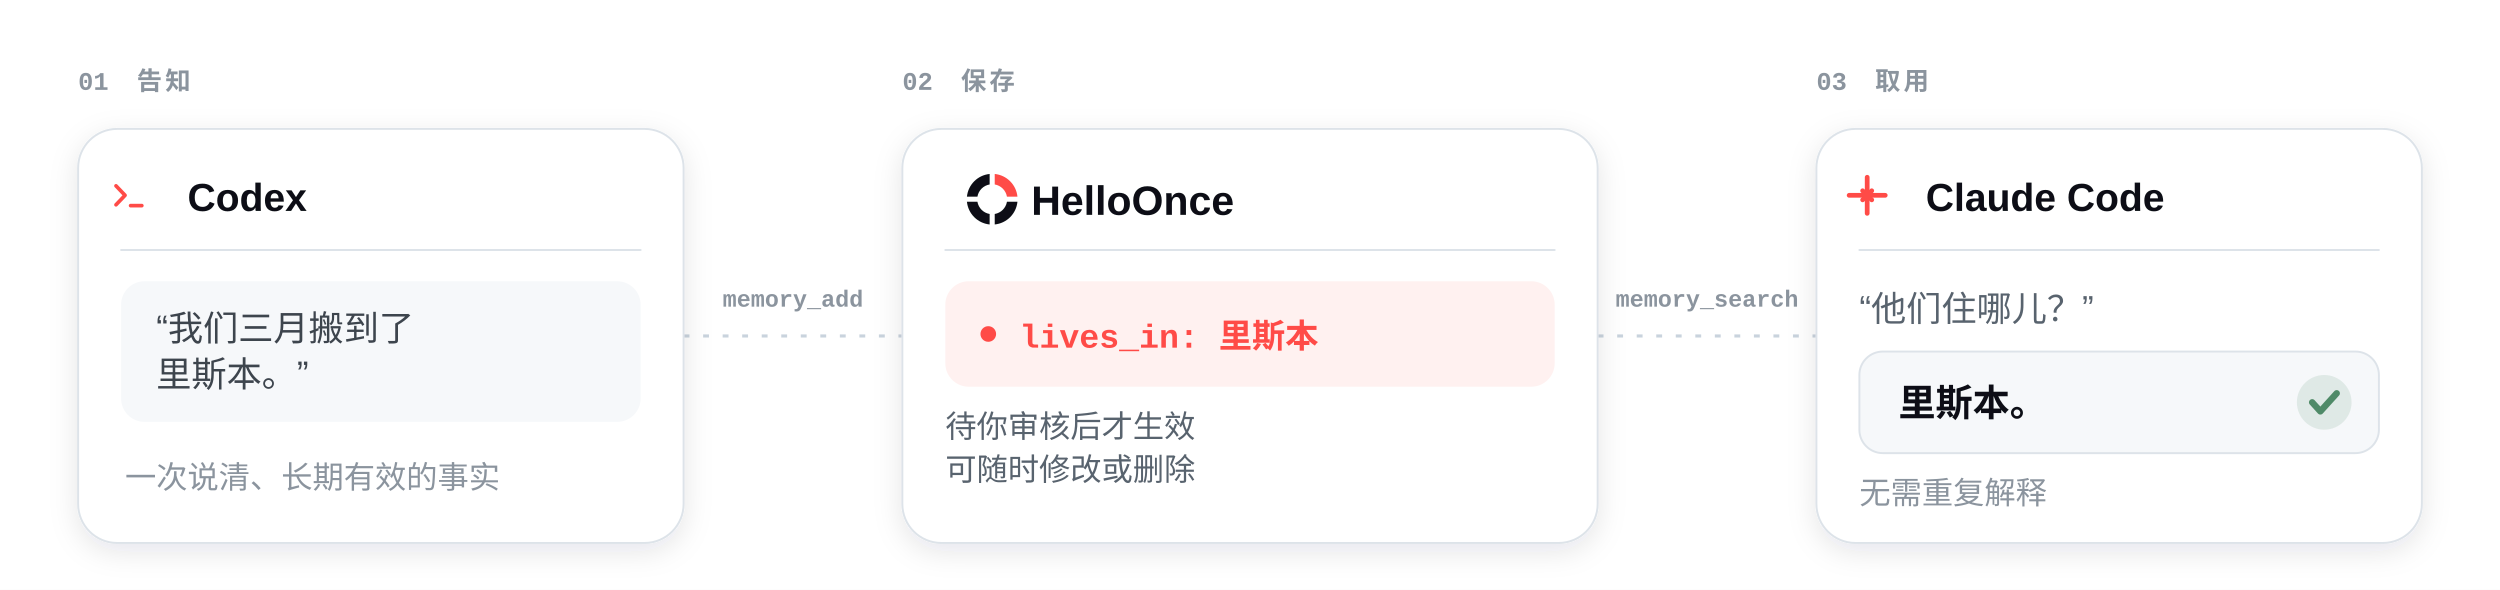
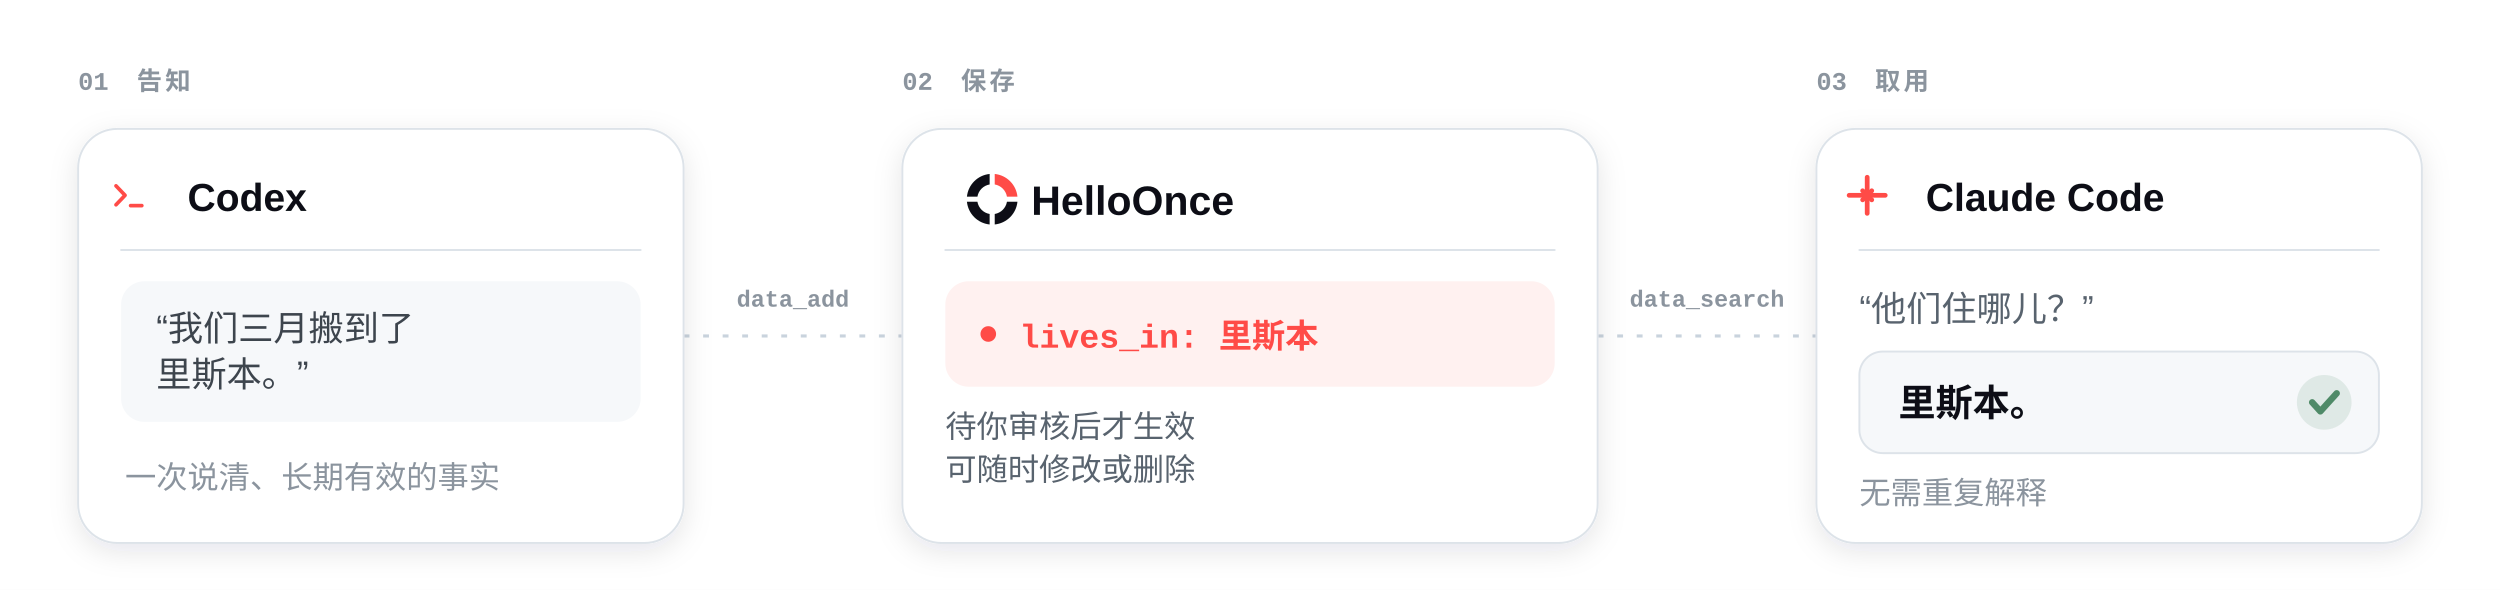
- <svg xmlns="http://www.w3.org/2000/svg" viewBox="0 0 1280 302" width="1280" height="302" role="img" aria-label="告诉 Codex 的一条事实被保存为待审核的本机记忆，之后 Claude Code 可以直接答出，用户无需重复解释。">
+ <svg xmlns="http://www.w3.org/2000/svg" viewBox="0 0 1280 302" width="1280" height="302" role="img" aria-label="告诉 Codex 的一条事实作为一条待审核的记录存进私有数据库，之后 Claude Code 可以直接答出，用户无需重复解释。">
  <defs>
    <radialGradient id="halo" cx="50%" cy="50%" r="50%">
      <stop offset="0" stop-color="#FF7A70" stop-opacity=".55" />
      <stop offset=".45" stop-color="#FF7A70" stop-opacity=".18" />
      <stop offset="1" stop-color="#FF7A70" stop-opacity="0" />
    </radialGradient>
    <linearGradient id="cardGrad" x1="0" y1="0" x2="0" y2="1">
      <stop offset="0" stop-color="#FFFFFF" />
      <stop offset="1" stop-color="#FFFFFF" />
    </linearGradient>
    <linearGradient id="cardAltGrad" x1="0" y1="0" x2="0" y2="1">
      <stop offset="0" stop-color="#F6F8FA" />
      <stop offset="1" stop-color="#F6F8FA" />
    </linearGradient>
    <filter id="soft" x="-30%" y="-30%" width="160%" height="180%">
      <feDropShadow dx="0" dy="8" stdDeviation="14" flood-color="rgba(31,35,40,.13)" flood-opacity="1" />
    </filter>
    <filter id="softSm" x="-30%" y="-30%" width="160%" height="180%">
      <feDropShadow dx="0" dy="4" stdDeviation="7" flood-color="rgba(31,35,40,.13)" flood-opacity=".8" />
    </filter>
  </defs>
  <style>
  .s{font-family:-apple-system, BlinkMacSystemFont, 'Segoe UI Variable Display', 'Segoe UI', 'Helvetica Neue', Arial, 'Microsoft YaHei', 'PingFang SC', 'Hiragino Sans GB', 'Noto Sans CJK SC', sans-serif}
  .m{font-family:ui-monospace, SFMono-Regular, 'SF Mono', Menlo, Consolas, 'Liberation Mono', 'Microsoft YaHei', monospace}
  .rise{opacity:0;animation:rise .9s cubic-bezier(.16,.84,.32,1) both}
  @keyframes rise{from{opacity:0;transform:translateY(14px);filter:blur(6px)}to{opacity:1;transform:none;filter:blur(0)}}
  @keyframes breathe{0%,100%{opacity:.45;transform:scale(.96)}50%{opacity:.9;transform:scale(1.05)}}
  @keyframes breathe2{
    0%{opacity:.05;transform:scale(.93);animation-timing-function:cubic-bezier(.66,0,.34,1)}
    18%{opacity:.12;transform:scale(1.03);animation-timing-function:cubic-bezier(.37,0,.63,1)}
    34%{opacity:.07;transform:scale(.99);animation-timing-function:cubic-bezier(.45,0,.55,1)}
    57%{opacity:.15;transform:scale(1.085);animation-timing-function:cubic-bezier(.3,0,.7,1)}
    72%{opacity:.088;transform:scale(1.008);animation-timing-function:cubic-bezier(.6,0,.4,1)}
    88%{opacity:.126;transform:scale(1.052);animation-timing-function:cubic-bezier(.5,0,.5,1)}
    100%{opacity:.05;transform:scale(.93)}
  }
  @keyframes twinkle{0%,100%{opacity:.12}50%{opacity:.5}}
  .tw{animation:twinkle 9s ease-in-out infinite}
  .snr{animation:snr 5.4s cubic-bezier(.16,.84,.32,1) infinite;transform-box:fill-box;transform-origin:center}
  @keyframes snr{0%{transform:scale(.5);opacity:.55}65%{opacity:0}100%{transform:scale(1.6);opacity:0}}
  .swp{animation-timing-function:cubic-bezier(.83,0,.17,1);animation-iteration-count:infinite;opacity:0}
  .march{animation:march 1.65s linear infinite}
  .dp{animation:dotpulse 2.6s ease-in-out infinite}
  @keyframes dotpulse{0%,100%{opacity:.42}50%{opacity:1}}
  @keyframes march{to{stroke-dashoffset:-24}}
  .scan{animation:scan 4s cubic-bezier(.83,0,.17,1) infinite;opacity:0}
  @keyframes scan{0%{transform:translateX(0);opacity:0}8%{opacity:1}88%{opacity:1}100%{transform:translateX(1140px);opacity:0}}
  @media (prefers-reduced-motion: reduce){
    .rise{animation:none!important;opacity:1!important;filter:none!important;transform:none!important}
    .tw{animation:none!important;opacity:.55!important}
    .snr,.swp,.scan{animation:none!important;opacity:0!important}
    .march{animation:none!important}
    .dp{animation:none!important;opacity:1!important}
  }</style>
  <rect width="1280" height="302" fill="#FFFFFF" />
  <text x="40" y="46" font-size="13" font-weight="700" fill="#8B949E" class="m">01</text>
  <text x="70" y="46" font-size="13" font-weight="700" fill="#8B949E" letter-spacing="1.6" class="s">告知</text>
  <text x="462" y="46" font-size="13" font-weight="700" fill="#8B949E" class="m">02</text>
  <text x="492" y="46" font-size="13" font-weight="700" fill="#8B949E" letter-spacing="1.6" class="s">保存</text>
  <text x="930" y="46" font-size="13" font-weight="700" fill="#8B949E" class="m">03</text>
  <text x="960" y="46" font-size="13" font-weight="700" fill="#8B949E" letter-spacing="1.6" class="s">取用</text>
  <path id="lc1" d="M350,172 C384,172 428,172 462,172" fill="none" stroke="#C9D3DD" stroke-width="1.6" stroke-dasharray="3 7" class="march" />
  <path id="lc2" d="M818,172 C852,172 896,172 930,172" fill="none" stroke="#C9D3DD" stroke-width="1.6" stroke-dasharray="3 7" class="march" />
-   <text x="406" y="157" font-size="12" font-weight="600" fill="#8B949E" text-anchor="middle" class="m">memory_add</text>
-   <text x="874" y="157" font-size="12" font-weight="600" fill="#8B949E" text-anchor="middle" class="m">memory_search</text>
+   <text x="406" y="157" font-size="12" font-weight="600" fill="#8B949E" text-anchor="middle" class="m">data_add</text>
+   <text x="874" y="157" font-size="12" font-weight="600" fill="#8B949E" text-anchor="middle" class="m">data_search</text>
  <g>
    <animateMotion dur="1.25s" begin="0s" repeatCount="indefinite" calcMode="spline" keyPoints="0;1" keyTimes="0;1" keySplines=".42 0 .28 1">
      <mpath href="#lc1" />
    </animateMotion>
    <circle r="6.3" fill="#FF4B47" opacity="0">
      <animate attributeName="r" values="2.52;6.3;6.3;2.52" keyTimes="0;.14;.86;1" calcMode="spline" keySplines=".4 0 .6 1;.4 0 .6 1;.4 0 .6 1" dur="1.25s" begin="0s" repeatCount="indefinite" />
      <animate attributeName="opacity" values="0;.115;.115;0" keyTimes="0;.14;.86;1" calcMode="spline" keySplines=".4 0 .6 1;.4 0 .6 1;.4 0 .6 1" dur="1.25s" begin="0s" repeatCount="indefinite" />
    </circle>
    <circle r="4.2" fill="#FF4B47" opacity="0">
      <animate attributeName="r" values="1.47;4.2;4.2;1.47" keyTimes="0;.14;.86;1" calcMode="spline" keySplines=".4 0 .6 1;.4 0 .6 1;.4 0 .6 1" dur="1.25s" begin="0s" repeatCount="indefinite" />
      <animate attributeName="opacity" values="0;1;1;0" keyTimes="0;.14;.86;1" calcMode="spline" keySplines=".4 0 .6 1;.4 0 .6 1;.4 0 .6 1" dur="1.25s" begin="0s" repeatCount="indefinite" />
    </circle>
  </g>
  <g>
    <animateMotion dur="1.25s" begin="-0.62s" repeatCount="indefinite" calcMode="spline" keyPoints="0;1" keyTimes="0;1" keySplines=".42 0 .28 1">
      <mpath href="#lc1" />
    </animateMotion>
    <circle r="6.3" fill="#FF4B47" opacity="0">
      <animate attributeName="r" values="2.52;6.3;6.3;2.52" keyTimes="0;.14;.86;1" calcMode="spline" keySplines=".4 0 .6 1;.4 0 .6 1;.4 0 .6 1" dur="1.25s" begin="-0.62s" repeatCount="indefinite" />
      <animate attributeName="opacity" values="0;.115;.115;0" keyTimes="0;.14;.86;1" calcMode="spline" keySplines=".4 0 .6 1;.4 0 .6 1;.4 0 .6 1" dur="1.25s" begin="-0.62s" repeatCount="indefinite" />
    </circle>
    <circle r="4.2" fill="#FF4B47" opacity="0">
      <animate attributeName="r" values="1.47;4.2;4.2;1.47" keyTimes="0;.14;.86;1" calcMode="spline" keySplines=".4 0 .6 1;.4 0 .6 1;.4 0 .6 1" dur="1.25s" begin="-0.62s" repeatCount="indefinite" />
      <animate attributeName="opacity" values="0;1;1;0" keyTimes="0;.14;.86;1" calcMode="spline" keySplines=".4 0 .6 1;.4 0 .6 1;.4 0 .6 1" dur="1.25s" begin="-0.62s" repeatCount="indefinite" />
    </circle>
  </g>
  <g>
    <animateMotion dur="1.4s" begin="-0.29s" repeatCount="indefinite" calcMode="spline" keyPoints="0;1" keyTimes="0;1" keySplines=".42 0 .28 1">
      <mpath href="#lc2" />
    </animateMotion>
    <circle r="6.3" fill="#FF4B47" opacity="0">
      <animate attributeName="r" values="2.52;6.3;6.3;2.52" keyTimes="0;.14;.86;1" calcMode="spline" keySplines=".4 0 .6 1;.4 0 .6 1;.4 0 .6 1" dur="1.4s" begin="-0.29s" repeatCount="indefinite" />
      <animate attributeName="opacity" values="0;.115;.115;0" keyTimes="0;.14;.86;1" calcMode="spline" keySplines=".4 0 .6 1;.4 0 .6 1;.4 0 .6 1" dur="1.4s" begin="-0.29s" repeatCount="indefinite" />
    </circle>
    <circle r="4.2" fill="#FF4B47" opacity="0">
      <animate attributeName="r" values="1.47;4.2;4.2;1.47" keyTimes="0;.14;.86;1" calcMode="spline" keySplines=".4 0 .6 1;.4 0 .6 1;.4 0 .6 1" dur="1.4s" begin="-0.29s" repeatCount="indefinite" />
      <animate attributeName="opacity" values="0;1;1;0" keyTimes="0;.14;.86;1" calcMode="spline" keySplines=".4 0 .6 1;.4 0 .6 1;.4 0 .6 1" dur="1.4s" begin="-0.29s" repeatCount="indefinite" />
    </circle>
  </g>
  <g>
    <animateMotion dur="1.4s" begin="-0.98s" repeatCount="indefinite" calcMode="spline" keyPoints="0;1" keyTimes="0;1" keySplines=".42 0 .28 1">
      <mpath href="#lc2" />
    </animateMotion>
    <circle r="6.3" fill="#FF4B47" opacity="0">
      <animate attributeName="r" values="2.52;6.3;6.3;2.52" keyTimes="0;.14;.86;1" calcMode="spline" keySplines=".4 0 .6 1;.4 0 .6 1;.4 0 .6 1" dur="1.4s" begin="-0.98s" repeatCount="indefinite" />
      <animate attributeName="opacity" values="0;.115;.115;0" keyTimes="0;.14;.86;1" calcMode="spline" keySplines=".4 0 .6 1;.4 0 .6 1;.4 0 .6 1" dur="1.4s" begin="-0.98s" repeatCount="indefinite" />
    </circle>
    <circle r="4.2" fill="#FF4B47" opacity="0">
      <animate attributeName="r" values="1.47;4.2;4.2;1.47" keyTimes="0;.14;.86;1" calcMode="spline" keySplines=".4 0 .6 1;.4 0 .6 1;.4 0 .6 1" dur="1.4s" begin="-0.98s" repeatCount="indefinite" />
      <animate attributeName="opacity" values="0;1;1;0" keyTimes="0;.14;.86;1" calcMode="spline" keySplines=".4 0 .6 1;.4 0 .6 1;.4 0 .6 1" dur="1.4s" begin="-0.98s" repeatCount="indefinite" />
    </circle>
  </g>
  <g filter="url(#softSm)">
    <rect x="40" y="66" width="310" height="212" rx="20" fill="#FFFFFF" stroke="#DDE3E9" stroke-width="1" />
    <g transform="translate(66 100)">
      <g fill="none" stroke="#FF4B47" stroke-width="1.9" stroke-linecap="round" stroke-linejoin="round">
        <path d="M-6.6 -4.84 l4.62 4.84 l-4.62 4.84" />
        <path d="M0.88 5.28 h5.72" />
      </g>
    </g>
    <text x="96" y="108" font-size="20" font-weight="600" fill="#0D1117" class="s">Codex</text>
    <line x1="62" y1="128" x2="328" y2="128" stroke="#DDE3E9" stroke-width="1" stroke-linecap="round" />
    <rect x="62" y="144" width="266" height="72" rx="12" fill="#F6F8FA" />
    <text x="80" y="174" font-size="18" font-weight="400" fill="#3D444D" class="s">“我们三月搬到了</text>
    <text x="80" y="198" font-size="18" font-weight="400" fill="#3D444D" class="s">里斯本。”</text>
    <text x="64" y="250" font-size="16" font-weight="400" fill="#8B949E" class="s">一次说清、长期有效的事实</text>
  </g>
  <g filter="url(#softSm)">
    <rect x="462" y="66" width="356" height="212" rx="20" fill="#FFFFFF" stroke="#DDE3E9" stroke-width="1" />
    <g transform="translate(508 102)">
      <g transform="scale(0.13)">
        <path fill="#FF4B47" d="M10,-99.499A100 100 0 0 1 99.499,-10L58.146,-10A59 59 0 0 0 10,-58.146Z" />
        <path fill="#0D1117" d="M99.499,10A100 100 0 0 1 10,99.499L10,58.146A59 59 0 0 0 58.146,10Z" />
        <path fill="#0D1117" d="M-10,99.499A100 100 0 0 1 -99.499,10L-58.146,10A59 59 0 0 0 -10,58.146Z" />
        <path fill="#0D1117" d="M-99.499,-10A100 100 0 0 1 -10,-99.499L-10,-58.146A59 59 0 0 0 -58.146,-10Z" />
      </g>
    </g>
    <text x="528" y="110" font-size="21" font-weight="650" fill="#0D1117" class="s">HelloOnce</text>
    <line x1="484" y1="128" x2="796" y2="128" stroke="#DDE3E9" stroke-width="1" stroke-linecap="round" />
    <rect x="484" y="144" width="312" height="54" rx="12" fill="#FFF1F0" />
    <circle cx="506" cy="171" r="4" fill="#FF4B47" />
    <text x="522" y="178" font-size="17" font-weight="600" fill="#FF4B47" class="m">lives_in: 里斯本</text>
    <text x="484" y="224" font-size="16" font-weight="400" fill="#59636E" class="s">待你审核后才生效</text>
    <text x="484" y="246" font-size="16" font-weight="400" fill="#59636E" class="s">可随时修改或删除</text>
  </g>
  <g filter="url(#softSm)">
    <rect x="930" y="66" width="310" height="212" rx="20" fill="#FFFFFF" stroke="#DDE3E9" stroke-width="1" />
    <g transform="translate(956 100)">
      <g>
        <line x1="0" y1="0" x2="0" y2="-9.24" stroke="#FF4B47" stroke-width="2.42" stroke-linecap="round" />
        <line x1="0" y1="0" x2="2.33" y2="-2.33" stroke="#FF4B47" stroke-width="2.42" stroke-linecap="round" />
        <line x1="0" y1="0" x2="9.24" y2="0" stroke="#FF4B47" stroke-width="2.42" stroke-linecap="round" />
        <line x1="0" y1="0" x2="2.33" y2="2.33" stroke="#FF4B47" stroke-width="2.42" stroke-linecap="round" />
        <line x1="0" y1="0" x2="0" y2="9.24" stroke="#FF4B47" stroke-width="2.42" stroke-linecap="round" />
        <line x1="0" y1="0" x2="-2.33" y2="2.33" stroke="#FF4B47" stroke-width="2.42" stroke-linecap="round" />
        <line x1="0" y1="0" x2="-9.24" y2="0" stroke="#FF4B47" stroke-width="2.42" stroke-linecap="round" />
        <line x1="0" y1="0" x2="-2.33" y2="-2.33" stroke="#FF4B47" stroke-width="2.42" stroke-linecap="round" />
      </g>
    </g>
    <text x="986" y="108" font-size="20" font-weight="600" fill="#0D1117" class="s">Claude Code</text>
    <line x1="952" y1="128" x2="1218" y2="128" stroke="#DDE3E9" stroke-width="1" stroke-linecap="round" />
    <text x="952" y="164" font-size="18" font-weight="400" fill="#59636E" class="s">“他们住哪儿？”</text>
    <rect x="952" y="180" width="266" height="52" rx="12" fill="#F6F8FA" stroke="#DDE3E9" stroke-width="1" />
    <text x="972" y="213" font-size="19" font-weight="600" fill="#0D1117" class="s">里斯本。</text>
    <circle cx="1190" cy="206" r="14" fill="#4F8A67" opacity=".14" />
    <g transform="translate(1190 206)">
      <g fill="none" stroke="#4F8A67" stroke-width="3.3" stroke-linecap="round" stroke-linejoin="round">
        <path d="M-6.16 0 l4.18 4.62 l8.36 -9.24" />
      </g>
    </g>
    <text x="952" y="258" font-size="16" font-weight="400" fill="#8B949E" class="s">无需重复解释</text>
  </g>
</svg>
